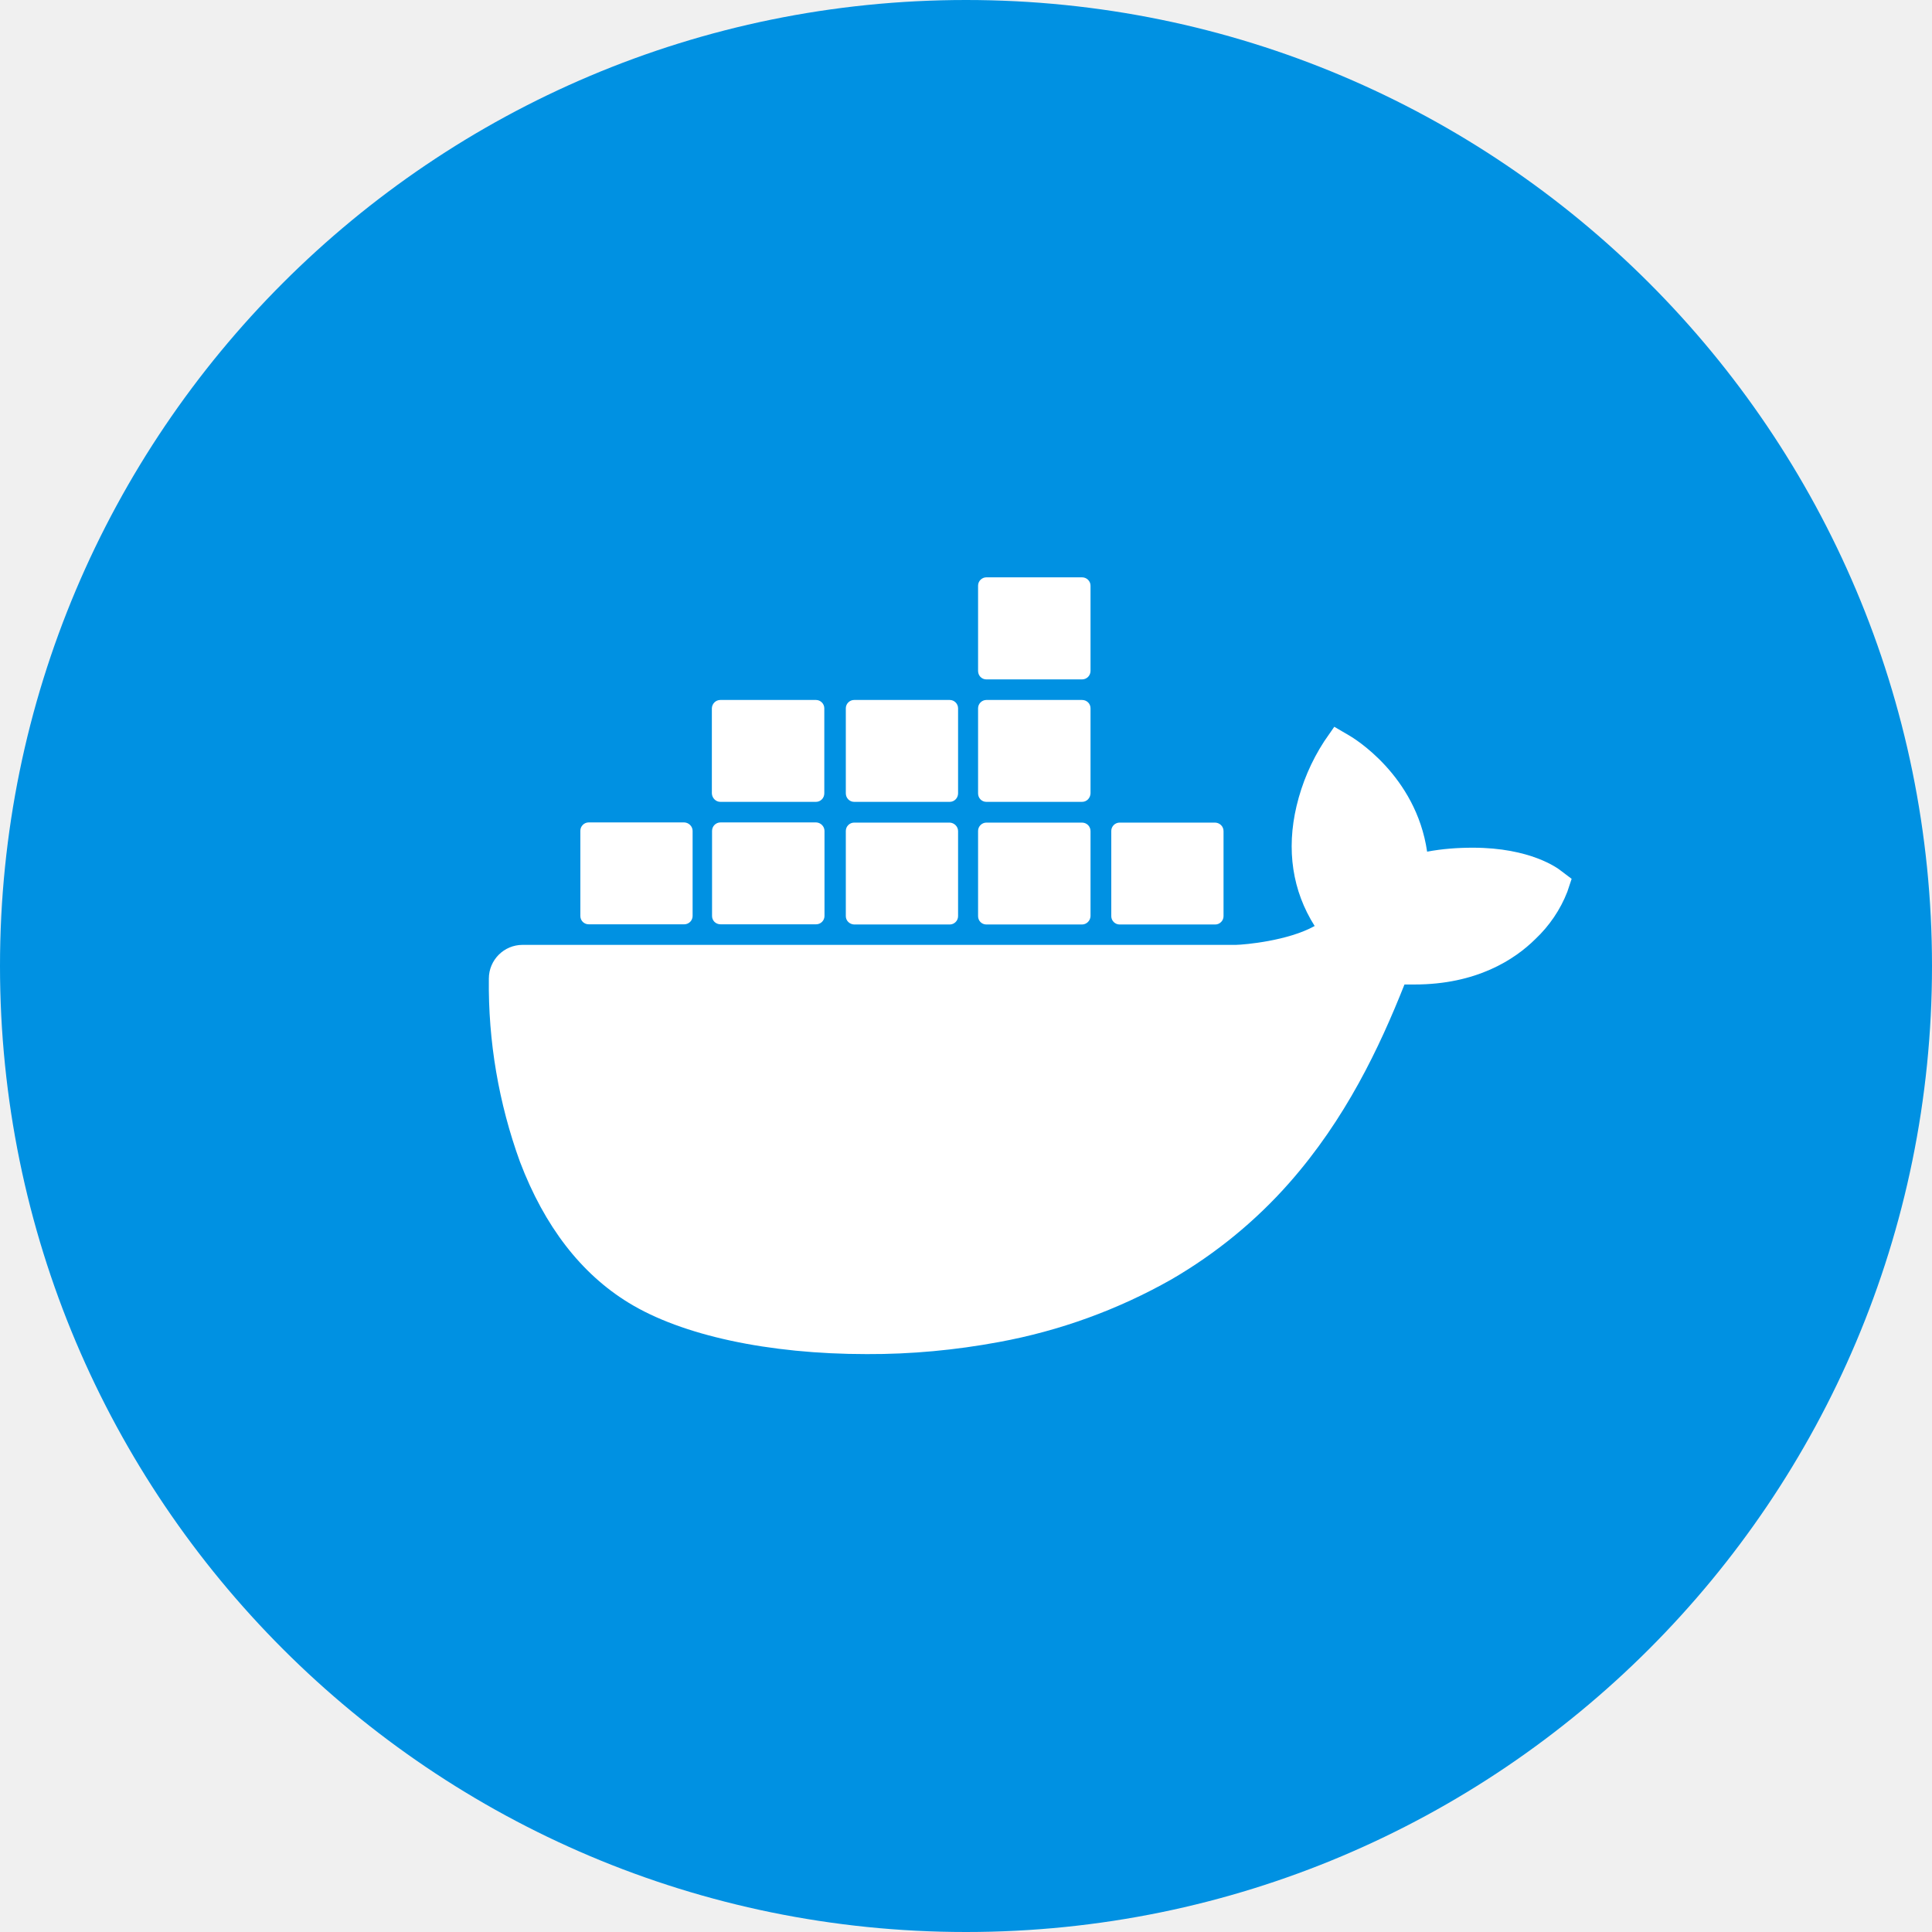
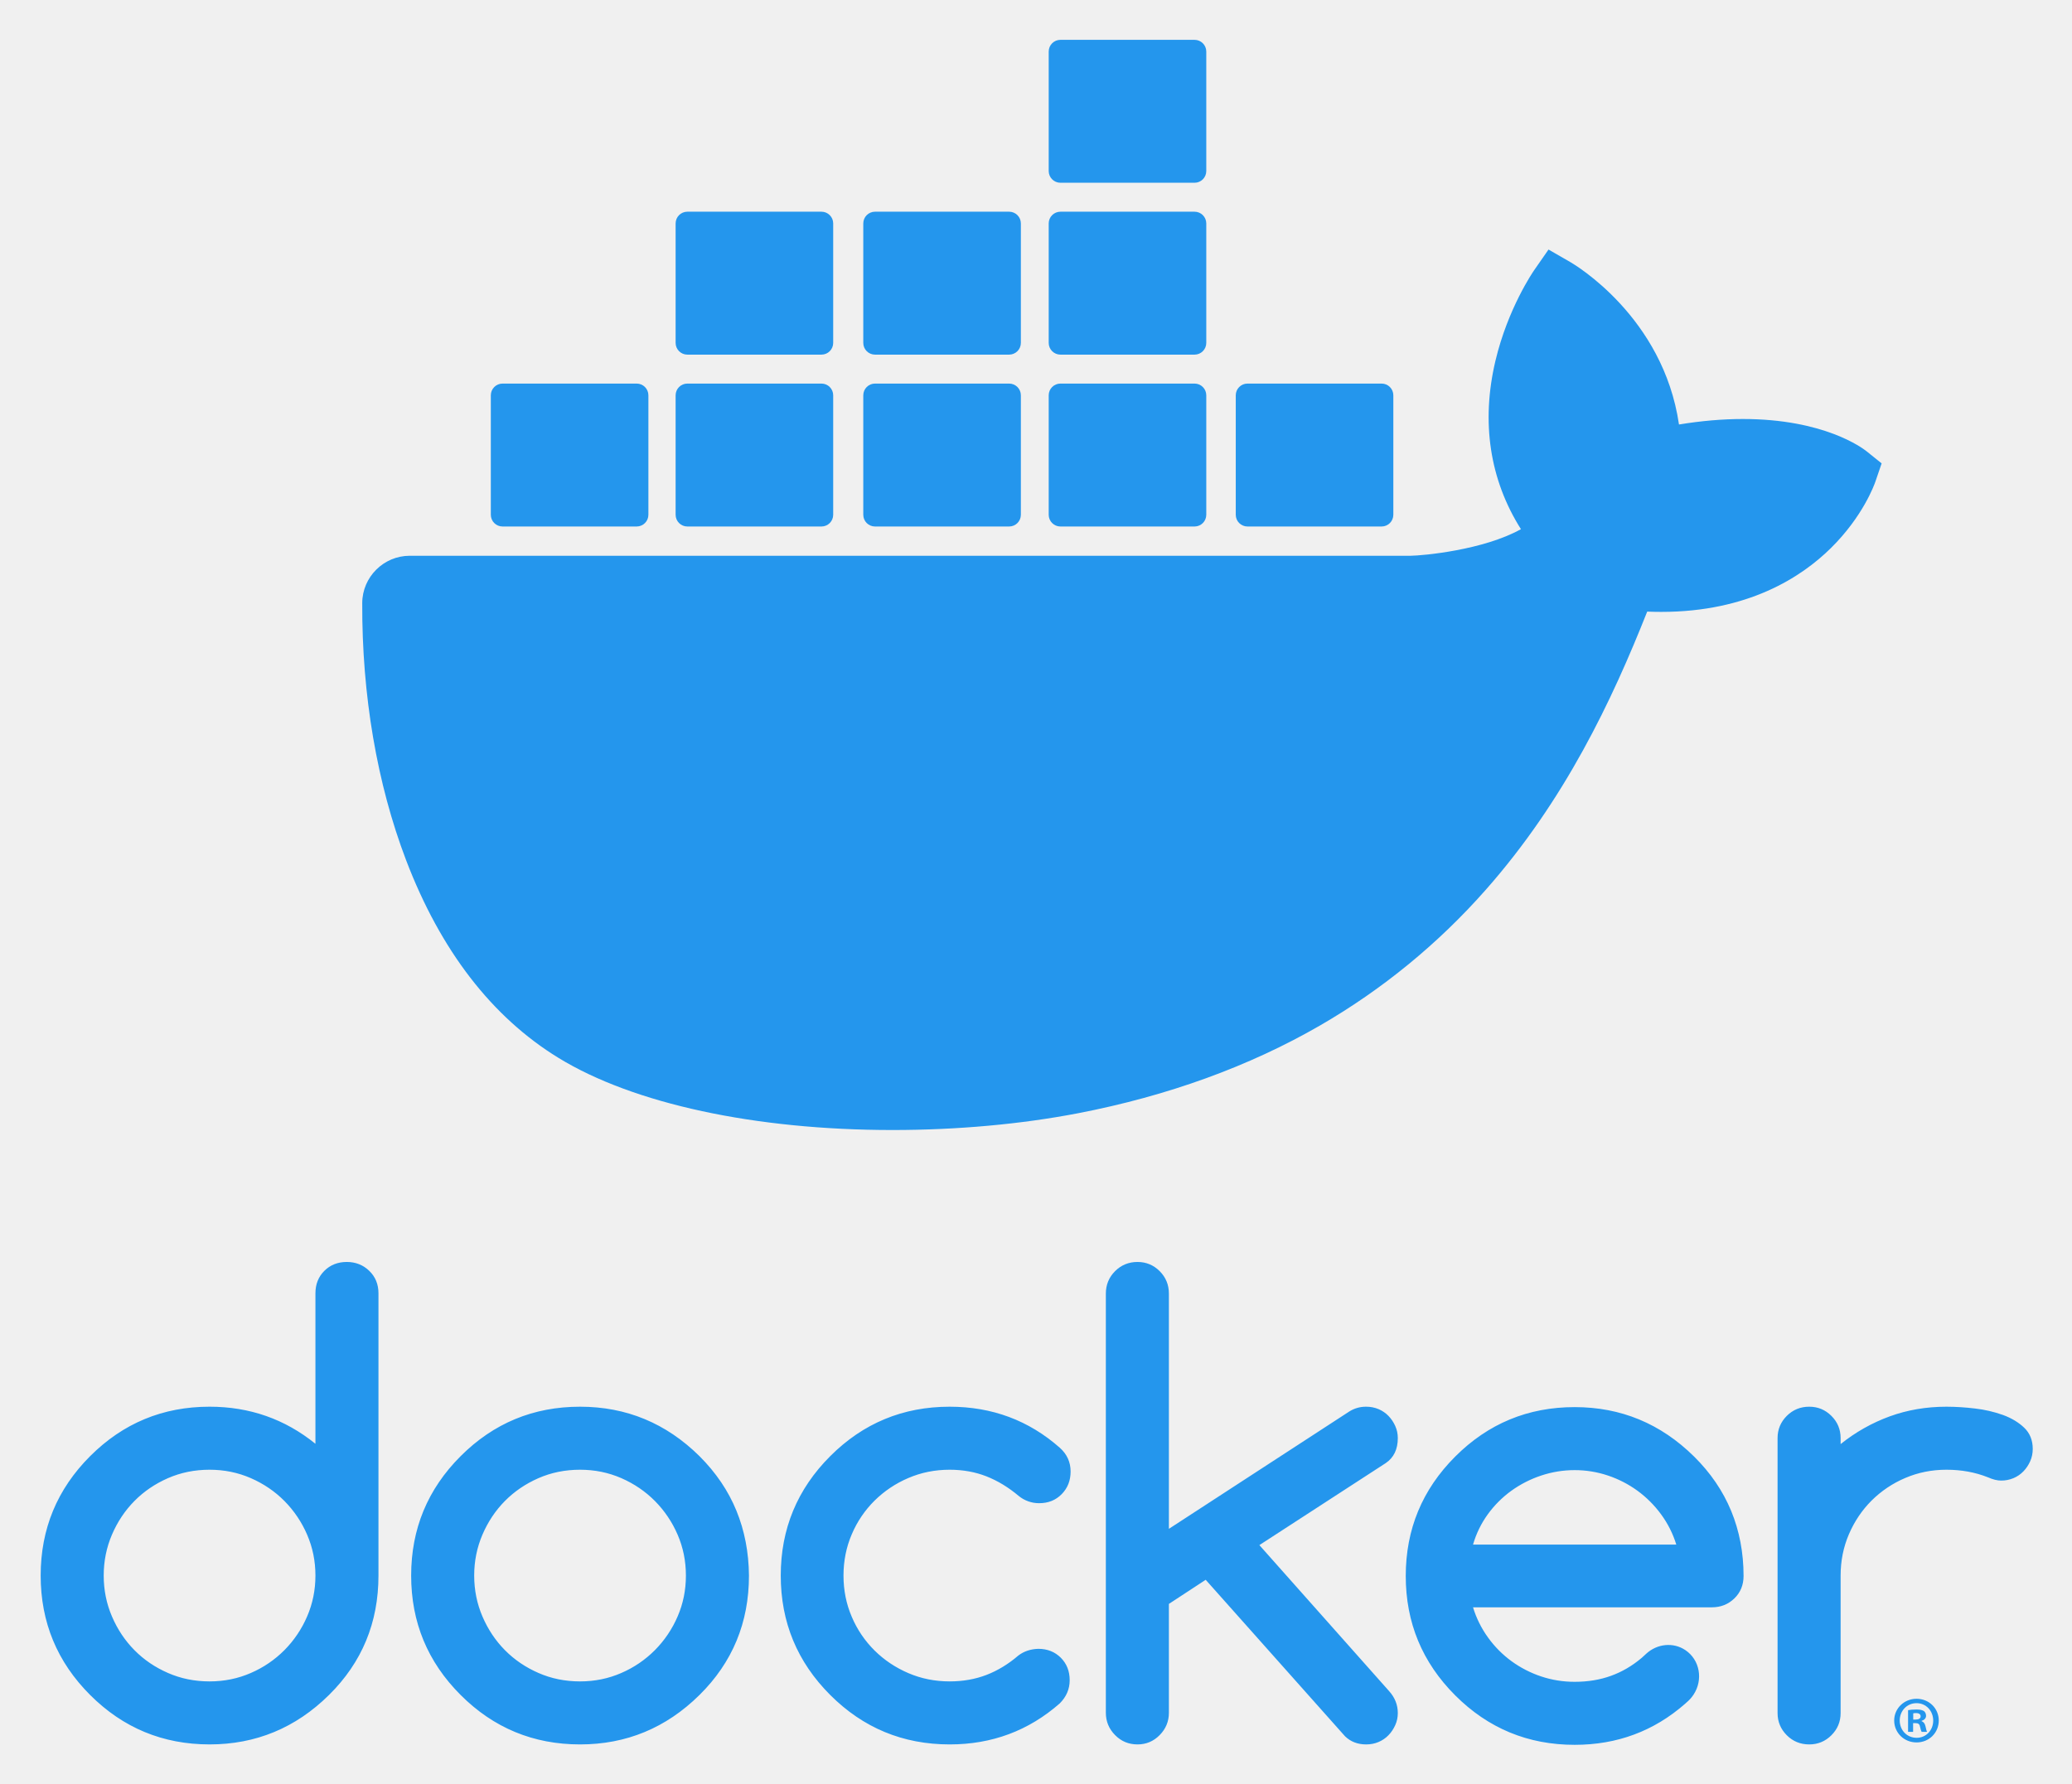
- <svg xmlns="http://www.w3.org/2000/svg" viewBox="0 0 1024 1024">
-   <circle cx="512" cy="512" r="512" style="fill:#0091e2" />
-   <path d="M827.3 461.5c-1.6-1.3-16.1-12.2-46.7-12.2-8.1 0-16.2.6-24.2 2.1-5.9-40.7-39.5-60.5-41-61.4l-8.2-4.8-5.4 7.8c-6.8 10.5-11.7 22-14.6 34.2-5.5 23.2-2.2 45 9.6 63.6-14.2 7.9-37.1 9.9-41.7 10H277c-9.9 0-17.9 8-17.9 17.9-.4 33.1 5.2 66 16.5 97.1 13 34.2 32.4 59.3 57.6 74.7 28.2 17.3 74.1 27.2 126.2 27.2 23.5.1 47-2.1 70.1-6.4 32.1-5.9 63-17.1 91.4-33.2 23.4-13.6 44.5-30.8 62.4-51.1 29.9-33.9 47.8-71.7 61.1-105.2h5.3c32.8 0 53-13.1 64.1-24.1 7.4-7 13.2-15.5 16.9-25l2.3-6.9-5.7-4.3zM312 489.9h50.7c2.4 0 4.4-2 4.4-4.4v-45.1c0-2.4-2-4.4-4.4-4.5H312c-2.4 0-4.4 2-4.4 4.4v45.2c0 2.5 2 4.4 4.4 4.4m69.9 0h50.7c2.4 0 4.4-2 4.4-4.4v-45.1c0-2.4-2-4.4-4.4-4.5h-50.7c-2.5 0-4.5 2-4.5 4.5v45.1c0 2.5 2 4.4 4.5 4.4m70.8.1h50.7c2.4 0 4.4-2 4.4-4.4v-45.1c0-2.4-2-4.4-4.4-4.5h-50.7c-2.4 0-4.4 2-4.4 4.4v45.2c0 2.4 2 4.3 4.4 4.4m70.1 0h50.7c2.4 0 4.4-2 4.5-4.4v-45.1c0-2.5-2-4.5-4.5-4.5h-50.7c-2.4 0-4.4 2-4.4 4.4v45.2c0 2.4 1.9 4.4 4.4 4.4m-141-65h50.7c2.4 0 4.4-2 4.4-4.5v-45.1c0-2.4-2-4.4-4.4-4.4h-50.7c-2.5 0-4.4 2-4.5 4.4v45.1c.1 2.5 2.1 4.5 4.5 4.5m70.9 0h50.7c2.4 0 4.4-2 4.4-4.5v-45.1c0-2.4-2-4.4-4.4-4.4h-50.7c-2.4 0-4.4 2-4.4 4.4v45.1c0 2.5 2 4.5 4.4 4.5m70.1 0h50.7c2.5 0 4.4-2 4.5-4.5v-45.1c0-2.5-2-4.4-4.5-4.4h-50.7c-2.4 0-4.4 2-4.4 4.4v45.1c0 2.5 1.9 4.5 4.4 4.5m0-64.9h50.7c2.5 0 4.5-2 4.5-4.5v-45.2c0-2.4-2-4.4-4.5-4.4h-50.7c-2.4 0-4.4 2-4.4 4.4v45.2c0 2.5 1.9 4.5 4.4 4.5M593.4 490h50.7c2.4 0 4.4-2 4.4-4.4v-45.1c0-2.5-2-4.4-4.4-4.5h-50.7c-2.4 0-4.4 2-4.4 4.4v45.2c0 2.4 2 4.4 4.4 4.4" style="fill:#fff" />
+ <svg xmlns="http://www.w3.org/2000/svg" role="img" viewBox="57.78 0.03 284.44 244.94">
+   <style>svg{enable-background:new 0 0 336 235.2}</style>
+   <defs>
+     <clipPath id="a">
+       <path d="M0 279.433h322.5V0H0z" />
+     </clipPath>
+   </defs>
+   <path fill="none" d="M0 0h400v245H0z" pointer-events="none" />
+   <g fill="#2496ed" clip-path="url(#a)" transform="matrix(.86628 0 0 -.86628 60.962 242.178)">
+     <path d="M44.998 23.316a17.23 17.23 0 0 0-3.583-5.328 16.97 16.97 0 0 0-5.33-3.633c-2.04-.893-4.221-1.339-6.548-1.339-2.358 0-4.556.446-6.596 1.34-2.04.89-3.81 2.093-5.303 3.607-1.5 1.513-2.686 3.29-3.562 5.33-.877 2.037-1.315 4.206-1.315 6.5 0 2.293.438 4.46 1.315 6.5.876 2.037 2.062 3.815 3.562 5.33 1.494 1.51 3.263 2.714 5.303 3.608 2.04.89 4.238 1.337 6.596 1.337 2.327 0 4.509-.447 6.549-1.337 2.038-.894 3.816-2.104 5.329-3.633a17.263 17.263 0 0 0 3.583-5.33c.876-2.024 1.315-4.182 1.315-6.476 0-2.293-.44-4.454-1.315-6.476M51.285 79.5c-1.435 0-2.623-.472-3.561-1.41-.942-.94-1.411-2.127-1.411-3.56V50.68c-4.843 3.92-10.436 5.878-16.776 5.878-7.393 0-13.702-2.612-18.927-7.838-5.226-5.228-7.838-11.534-7.838-18.927 0-7.392 2.612-13.702 7.838-18.927 5.225-5.226 11.534-7.837 18.927-7.837 7.328 0 13.637 2.611 18.927 7.837 5.226 5.163 7.838 11.472 7.838 18.927V74.53c0 1.433-.486 2.62-1.458 3.56-.972.938-2.158 1.41-3.56 1.41m52.426-56.184a17.221 17.221 0 0 0-3.586-5.328 16.965 16.965 0 0 0-5.328-3.633c-2.04-.893-4.223-1.339-6.549-1.339-2.358 0-4.557.446-6.594 1.34-2.04.89-3.809 2.093-5.306 3.607-1.499 1.513-2.685 3.29-3.562 5.33-.876 2.037-1.314 4.206-1.314 6.5 0 2.293.438 4.46 1.314 6.5.877 2.037 2.063 3.815 3.562 5.33 1.497 1.51 3.266 2.714 5.306 3.608 2.037.89 4.236 1.337 6.594 1.337 2.326 0 4.51-.447 6.55-1.337 2.037-.894 3.814-2.104 5.327-3.633a17.254 17.254 0 0 0 3.586-5.33c.875-2.024 1.312-4.182 1.312-6.476 0-2.293-.437-4.454-1.312-6.476m3.464 25.403c-5.29 5.226-11.599 7.838-18.927 7.838-7.393 0-13.702-2.612-18.925-7.838-5.228-5.228-7.84-11.534-7.84-18.927 0-7.392 2.612-13.702 7.84-18.927 5.223-5.226 11.532-7.837 18.925-7.837 7.328 0 13.637 2.611 18.927 7.837 5.225 5.163 7.84 11.472 7.84 18.927-.034 3.695-.695 7.121-1.985 10.275-1.29 3.155-3.24 6.038-5.855 8.652m110.661 2.868c0 .67-.133 1.306-.405 1.91a5.539 5.539 0 0 1-1.076 1.603 4.797 4.797 0 0 1-1.578 1.077 5.031 5.031 0 0 1-1.96.38 4.883 4.883 0 0 1-2.676-.763L181.56 37.2v37.28c0 1.4-.487 2.587-1.459 3.562-.97.969-2.142 1.457-3.513 1.457-1.404 0-2.589-.488-3.559-1.457-.972-.975-1.46-2.161-1.46-3.562V8.047c0-1.37.488-2.552 1.46-3.537.97-.988 2.155-1.482 3.559-1.482 1.371 0 2.543.494 3.513 1.482.972.985 1.459 2.167 1.459 3.537V25.3l5.831 3.822 22.082-24.805c.889-.861 2.006-1.29 3.343-1.29.701 0 1.355.126 1.96.382.605.254 1.13.613 1.578 1.075.447.46.805.997 1.076 1.602.272.603.405 1.243.405 1.91 0 1.307-.463 2.47-1.386 3.49L195.898 34.62l20.026 13c1.272.862 1.911 2.18 1.911 3.967m-82.918-9.917a17.146 17.146 0 0 0 5.352 3.583c2.04.877 4.223 1.315 6.549 1.315 2.103 0 4.045-.351 5.831-1.05 1.782-.702 3.489-1.74 5.113-3.107a5.065 5.065 0 0 1 3.25-1.148c1.435 0 2.62.478 3.561 1.435.939.956 1.411 2.15 1.411 3.583 0 1.498-.574 2.757-1.722 3.778-4.908 4.33-10.72 6.498-17.444 6.498-7.394 0-13.703-2.612-18.926-7.837-5.226-5.228-7.84-11.535-7.84-18.928 0-7.392 2.614-13.701 7.84-18.927 5.223-5.225 11.532-7.837 18.926-7.837 6.69 0 12.505 2.166 17.444 6.5 1.052 1.053 1.577 2.276 1.577 3.68 0 1.435-.471 2.62-1.408 3.562-.941.938-2.129 1.41-3.562 1.41-1.21-.033-2.262-.383-3.154-1.052-1.593-1.37-3.284-2.398-5.066-3.084-1.786-.685-3.728-1.027-5.831-1.027-2.326 0-4.509.438-6.549 1.314-2.039.877-3.824 2.07-5.352 3.584a16.606 16.606 0 0 0-3.608 5.33c-.877 2.038-1.315 4.22-1.315 6.547 0 2.325.438 4.51 1.315 6.55a16.652 16.652 0 0 0 3.608 5.328m182.195 11.543c-.892.86-2.016 1.535-3.367 2.031a19.925 19.925 0 0 1-4.445 1.028 38.492 38.492 0 0 1-4.519.285c-3.186 0-6.182-.51-8.985-1.529a27.397 27.397 0 0 1-7.79-4.398v.957c0 1.368-.486 2.541-1.457 3.513-.97.971-2.145 1.457-3.513 1.457-1.404 0-2.59-.486-3.562-1.457-.97-.972-1.458-2.145-1.458-3.513V7.998c0-1.37.488-2.54 1.458-3.513.972-.973 2.158-1.457 3.562-1.457 1.368 0 2.542.484 3.513 1.457.971.972 1.457 2.143 1.457 3.513v21.794c0 2.325.44 4.51 1.314 6.55.877 2.037 2.071 3.812 3.584 5.328a16.905 16.905 0 0 0 5.33 3.583c2.038.877 4.221 1.315 6.547 1.315 2.358 0 4.541-.398 6.55-1.194.794-.352 1.497-.526 2.102-.526a4.95 4.95 0 0 1 1.96.383 4.688 4.688 0 0 1 1.577 1.075c.445.46.803.994 1.075 1.601.271.603.407 1.257.407 1.96 0 1.368-.447 2.485-1.34 3.346M229.755 34.7c.507 1.75 1.29 3.35 2.34 4.803a16.637 16.637 0 0 0 3.73 3.73 17.592 17.592 0 0 0 4.73 2.412c1.72.572 3.49.86 5.306.86 1.815 0 3.575-.288 5.28-.86a17.248 17.248 0 0 0 4.682-2.413 17.212 17.212 0 0 0 3.728-3.729 16.035 16.035 0 0 0 2.416-4.803zm40.911 5.328c-1.308 3.171-3.268 6.047-5.877 8.627-5.293 5.226-11.602 7.838-18.928 7.838-7.395 0-13.704-2.612-18.927-7.838-5.228-5.228-7.84-11.535-7.84-18.927 0-7.392 2.612-13.702 7.84-18.927 5.223-5.226 11.532-7.837 18.927-7.837 6.721 0 12.552 2.167 17.492 6.5l.197.18c.434.362.801.751 1.127 1.24 1.594 2.378 1.024 5.553-1.273 7.092-1.937 1.297-4.47 1-6.175-.549-.16-.148-.63-.584-.71-.65a3.654 3.654 0 0 1-.07-.06c-1.48-1.246-3.082-2.182-4.806-2.808-1.756-.639-3.68-.957-5.782-.957-1.85 0-3.626.287-5.332.86a17.224 17.224 0 0 0-4.683 2.414 16.709 16.709 0 0 0-3.702 3.73 16.197 16.197 0 0 0-2.389 4.803h37.852c1.4 0 2.587.468 3.56 1.41.971.938 1.46 2.127 1.46 3.56 0 3.694-.658 7.127-1.96 10.3m29.391-35.953c-1.551 0-2.685 1.215-2.685 2.747 0 1.51 1.134 2.745 2.664 2.745 1.532 0 2.642-1.236 2.642-2.767 0-1.51-1.11-2.725-2.621-2.725m-.021 6.186c-1.97 0-3.542-1.532-3.542-3.439 0-1.952 1.572-3.48 3.542-3.48 1.993 0 3.523 1.528 3.523 3.48 0 1.907-1.53 3.44-3.523 3.44" />
+     <path d="M299.89 6.968h-.377v.987c.084.02.23.04.44.04.504 0 .735-.21.735-.523 0-.357-.357-.504-.798-.504m.944-.251v.043c.419.125.712.418.712.796 0 .336-.146.609-.334.754-.253.147-.545.253-1.195.253-.567 0-1.008-.042-1.321-.106V5.019h.797v1.385h.377c.44 0 .65-.168.712-.545.106-.4.169-.714.273-.84h.86c-.085.126-.146.336-.252.86-.104.46-.294.712-.63.838m-8.701 201.269c-.653.525-6.753 5.126-19.61 5.126-3.214 0-6.606-.292-10.13-.871-2.485 17.057-16.563 25.365-17.217 25.742l-3.457 1.99-2.275-3.275c-.17-.244-4.172-6.068-6.135-14.356-2.305-9.73-.905-18.87 4.04-26.691-5.972-3.323-15.506-4.191-17.487-4.215H61.266c-4.138 0-7.52-3.362-7.536-7.494-.061-14.587 2.343-28.682 6.952-40.761 5.466-14.325 13.597-24.872 24.166-31.346 11.85-7.26 31.144-11.422 52.934-11.422 10.196 0 20.357.92 29.385 2.66 14.229 2.745 27.146 7.434 38.39 13.937a105.156 105.156 0 0 1 26.179 21.437c12.57 14.214 20.054 30.088 25.62 44.138a53.641 53.641 0 0 1 2.218-.046c13.759 0 22.216 5.499 26.889 10.113 5.067 5.003 6.87 9.993 7.059 10.545l.984 2.882z" />
+     <path d="M75.966 196.074h21.251a1.86 1.86 0 0 1 1.86 1.86v18.934a1.86 1.86 0 0 1-1.86 1.86h-21.25a1.86 1.86 0 0 1-1.86-1.86v-18.934a1.86 1.86 0 0 1 1.86-1.86m29.284 0h21.25a1.86 1.86 0 0 1 1.861 1.86v18.934a1.86 1.86 0 0 1-1.86 1.86h-21.25a1.86 1.86 0 0 1-1.86-1.86v-18.934a1.86 1.86 0 0 1 1.86-1.86m29.738 0h21.252a1.86 1.86 0 0 1 1.86 1.86v18.934a1.86 1.86 0 0 1-1.86 1.86H134.99a1.86 1.86 0 0 1-1.86-1.86v-18.934a1.86 1.86 0 0 1 1.86-1.86m29.383 0h21.251a1.86 1.86 0 0 1 1.86 1.86v18.934a1.86 1.86 0 0 1-1.86 1.86h-21.251a1.86 1.86 0 0 1-1.86-1.86v-18.934a1.86 1.86 0 0 1 1.86-1.86m-59.122 27.242h21.25a1.86 1.86 0 0 1 1.861 1.86v18.934a1.86 1.86 0 0 1-1.86 1.86h-21.25a1.86 1.86 0 0 1-1.86-1.86v-18.933a1.86 1.86 0 0 1 1.86-1.861m29.738 0h21.252a1.86 1.86 0 0 1 1.86 1.86v18.934a1.86 1.86 0 0 1-1.86 1.86H134.99a1.86 1.86 0 0 1-1.86-1.86v-18.933a1.86 1.86 0 0 1 1.86-1.861m29.383 0h21.251a1.86 1.86 0 0 1 1.86 1.86v18.934a1.86 1.86 0 0 1-1.86 1.86h-21.251a1.86 1.86 0 0 1-1.86-1.86v-18.933a1.86 1.86 0 0 1 1.86-1.861m0 27.242h21.251a1.86 1.86 0 0 1 1.86 1.86v18.934a1.86 1.86 0 0 1-1.86 1.86h-21.251a1.86 1.86 0 0 1-1.86-1.86v-18.934a1.86 1.86 0 0 1 1.86-1.86m29.642-54.484h21.251a1.86 1.86 0 0 1 1.86 1.86v18.934a1.86 1.86 0 0 1-1.86 1.86h-21.25a1.86 1.86 0 0 1-1.86-1.86v-18.934a1.86 1.86 0 0 1 1.86-1.86" />
+   </g>
</svg>
